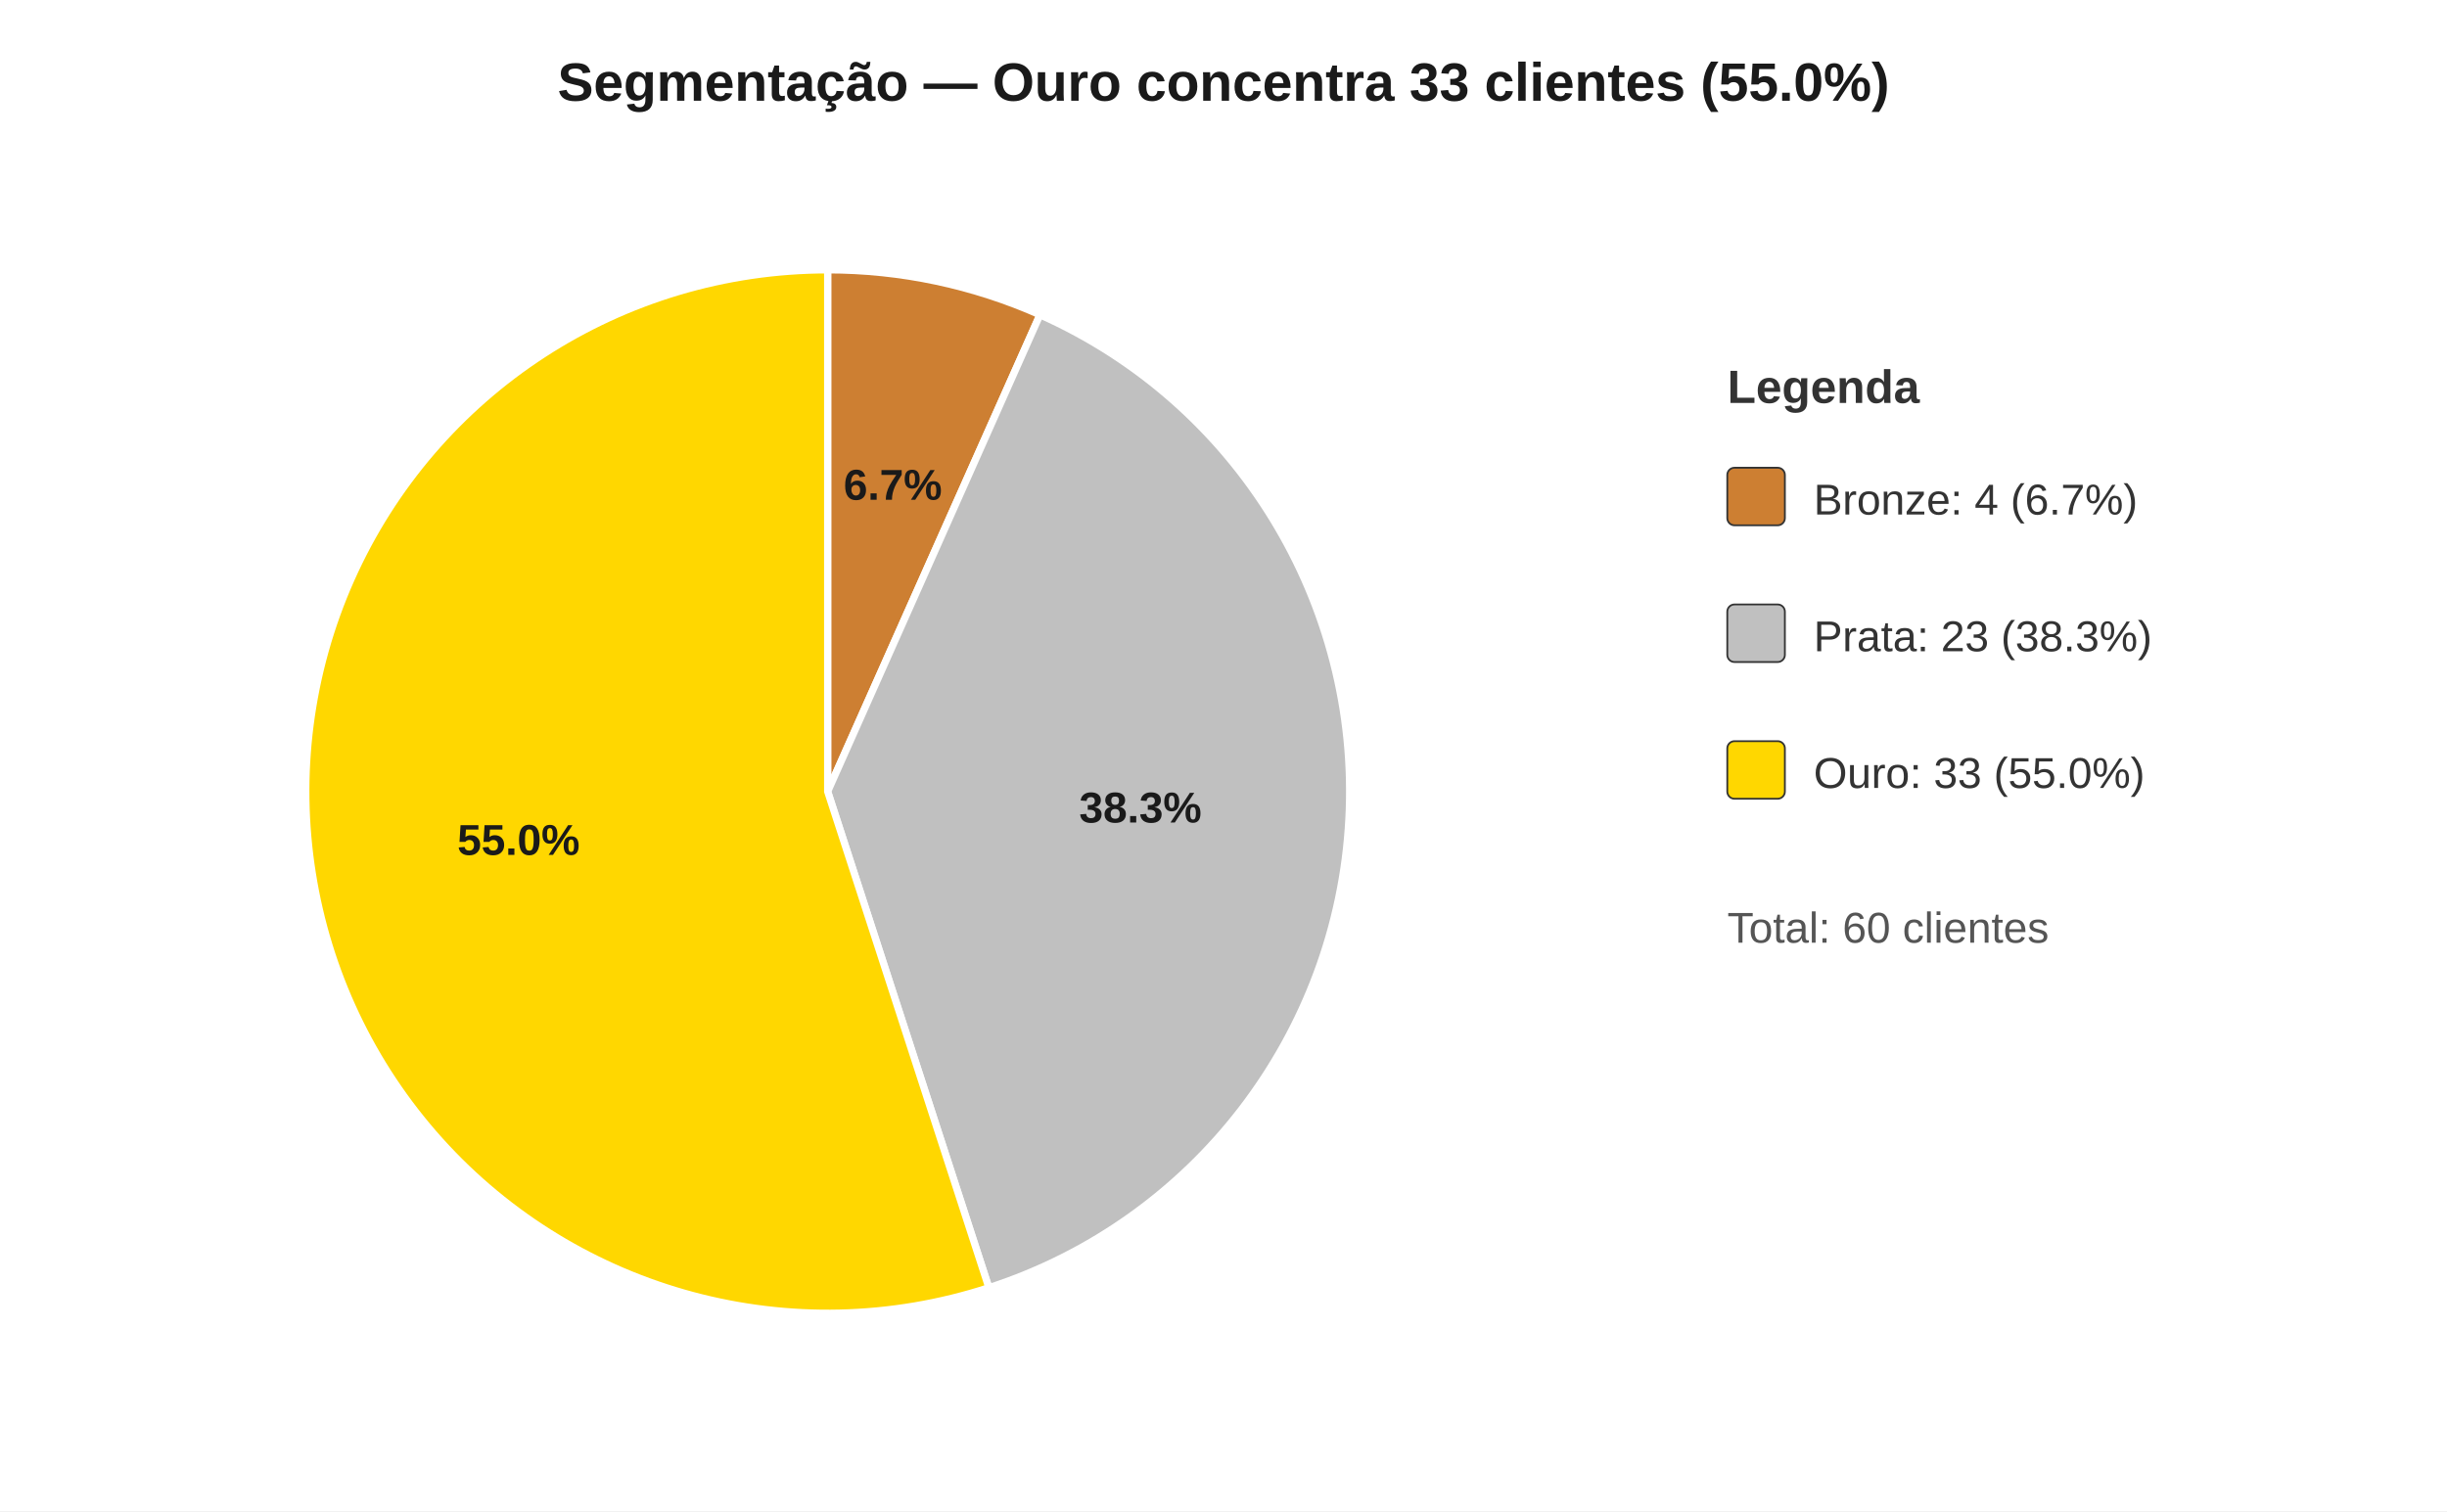
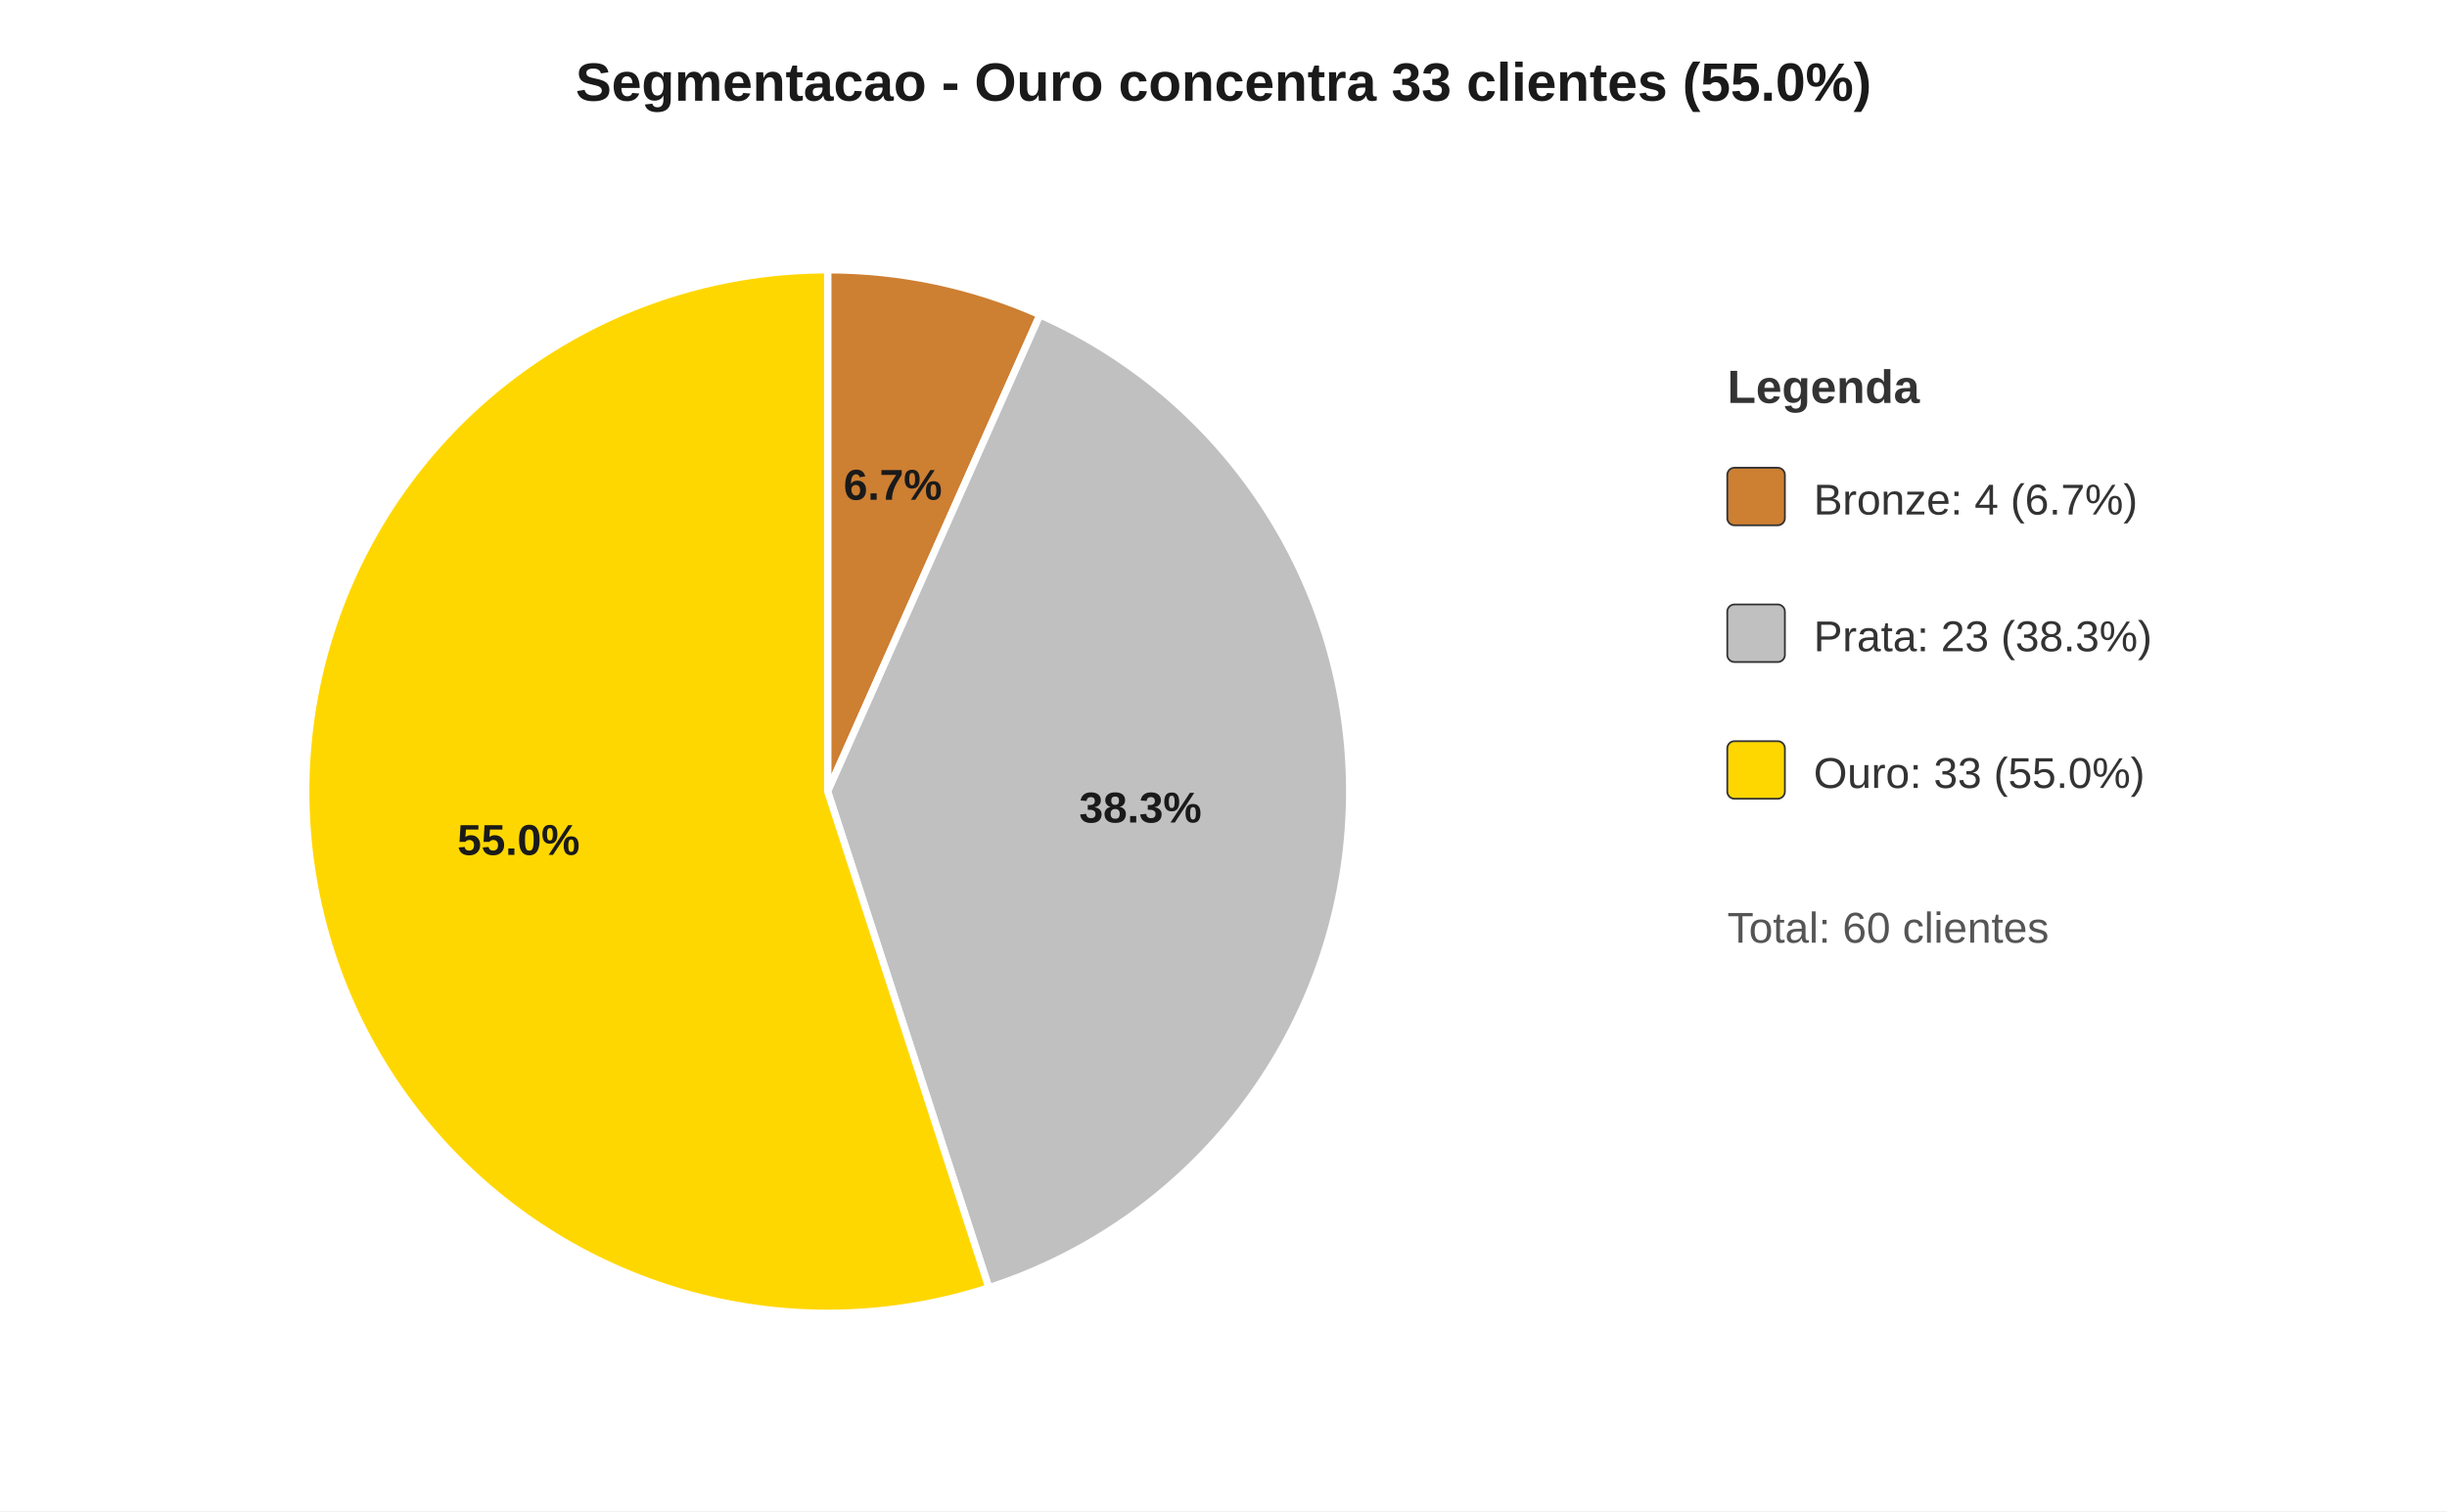
<svg xmlns="http://www.w3.org/2000/svg" width="680" height="420" viewBox="0 0 680 420">
  <rect width="680" height="420" fill="#FFFFFF" />
-   <text x="340.0" y="28" text-anchor="middle" font-family="Arial,Helvetica,sans-serif" font-size="15" font-weight="bold" fill="#1a1a1a">Segmentação — Ouro concentra 33 clientes (55.0%)</text>
+   <text x="340.0" y="28" text-anchor="middle" font-family="Arial,Helvetica,sans-serif" font-size="15" font-weight="bold" fill="#1a1a1a">Segmentacao - Ouro concentra 33 clientes (55.0%)</text>
  <path d="M 230.0 220.0 L 230.0 75.0 A 145 145 0 0 1 289.0 87.5 Z" fill="#CD7F32" stroke="#fff" stroke-width="2" />
  <text x="248.1" y="138.9" text-anchor="middle" font-family="Arial,Helvetica,sans-serif" font-size="12" font-weight="bold" fill="#1a1a1a">6.7%</text>
  <path d="M 230.0 220.0 L 289.0 87.5 A 145 145 0 0 1 274.8 357.9 Z" fill="#C0C0C0" stroke="#fff" stroke-width="2" />
  <text x="316.9" y="228.6" text-anchor="middle" font-family="Arial,Helvetica,sans-serif" font-size="12" font-weight="bold" fill="#1a1a1a">38.3%</text>
  <path d="M 230.0 220.0 L 274.8 357.9 A 145 145 0 1 1 230.0 75.0 Z" fill="#FFD700" stroke="#fff" stroke-width="2" />
  <text x="144.1" y="237.6" text-anchor="middle" font-family="Arial,Helvetica,sans-serif" font-size="12" font-weight="bold" fill="#1a1a1a">55.0%</text>
  <text x="480" y="112" font-family="Arial,Helvetica,sans-serif" font-size="13" font-weight="bold" fill="#333">Legenda</text>
  <rect x="480" y="130" width="16" height="16" fill="#CD7F32" stroke="#333" stroke-width="0.5" rx="2" />
  <text x="504" y="143" font-family="Arial,Helvetica,sans-serif" font-size="12" fill="#333">Bronze: 4 (6.7%)</text>
  <rect x="480" y="168" width="16" height="16" fill="#C0C0C0" stroke="#333" stroke-width="0.5" rx="2" />
  <text x="504" y="181" font-family="Arial,Helvetica,sans-serif" font-size="12" fill="#333">Prata: 23 (38.3%)</text>
  <rect x="480" y="206" width="16" height="16" fill="#FFD700" stroke="#333" stroke-width="0.5" rx="2" />
  <text x="504" y="219" font-family="Arial,Helvetica,sans-serif" font-size="12" fill="#333">Ouro: 33 (55.0%)</text>
  <text x="480" y="262" font-family="Arial,Helvetica,sans-serif" font-size="12" fill="#555">Total: 60 clientes</text>
</svg>
